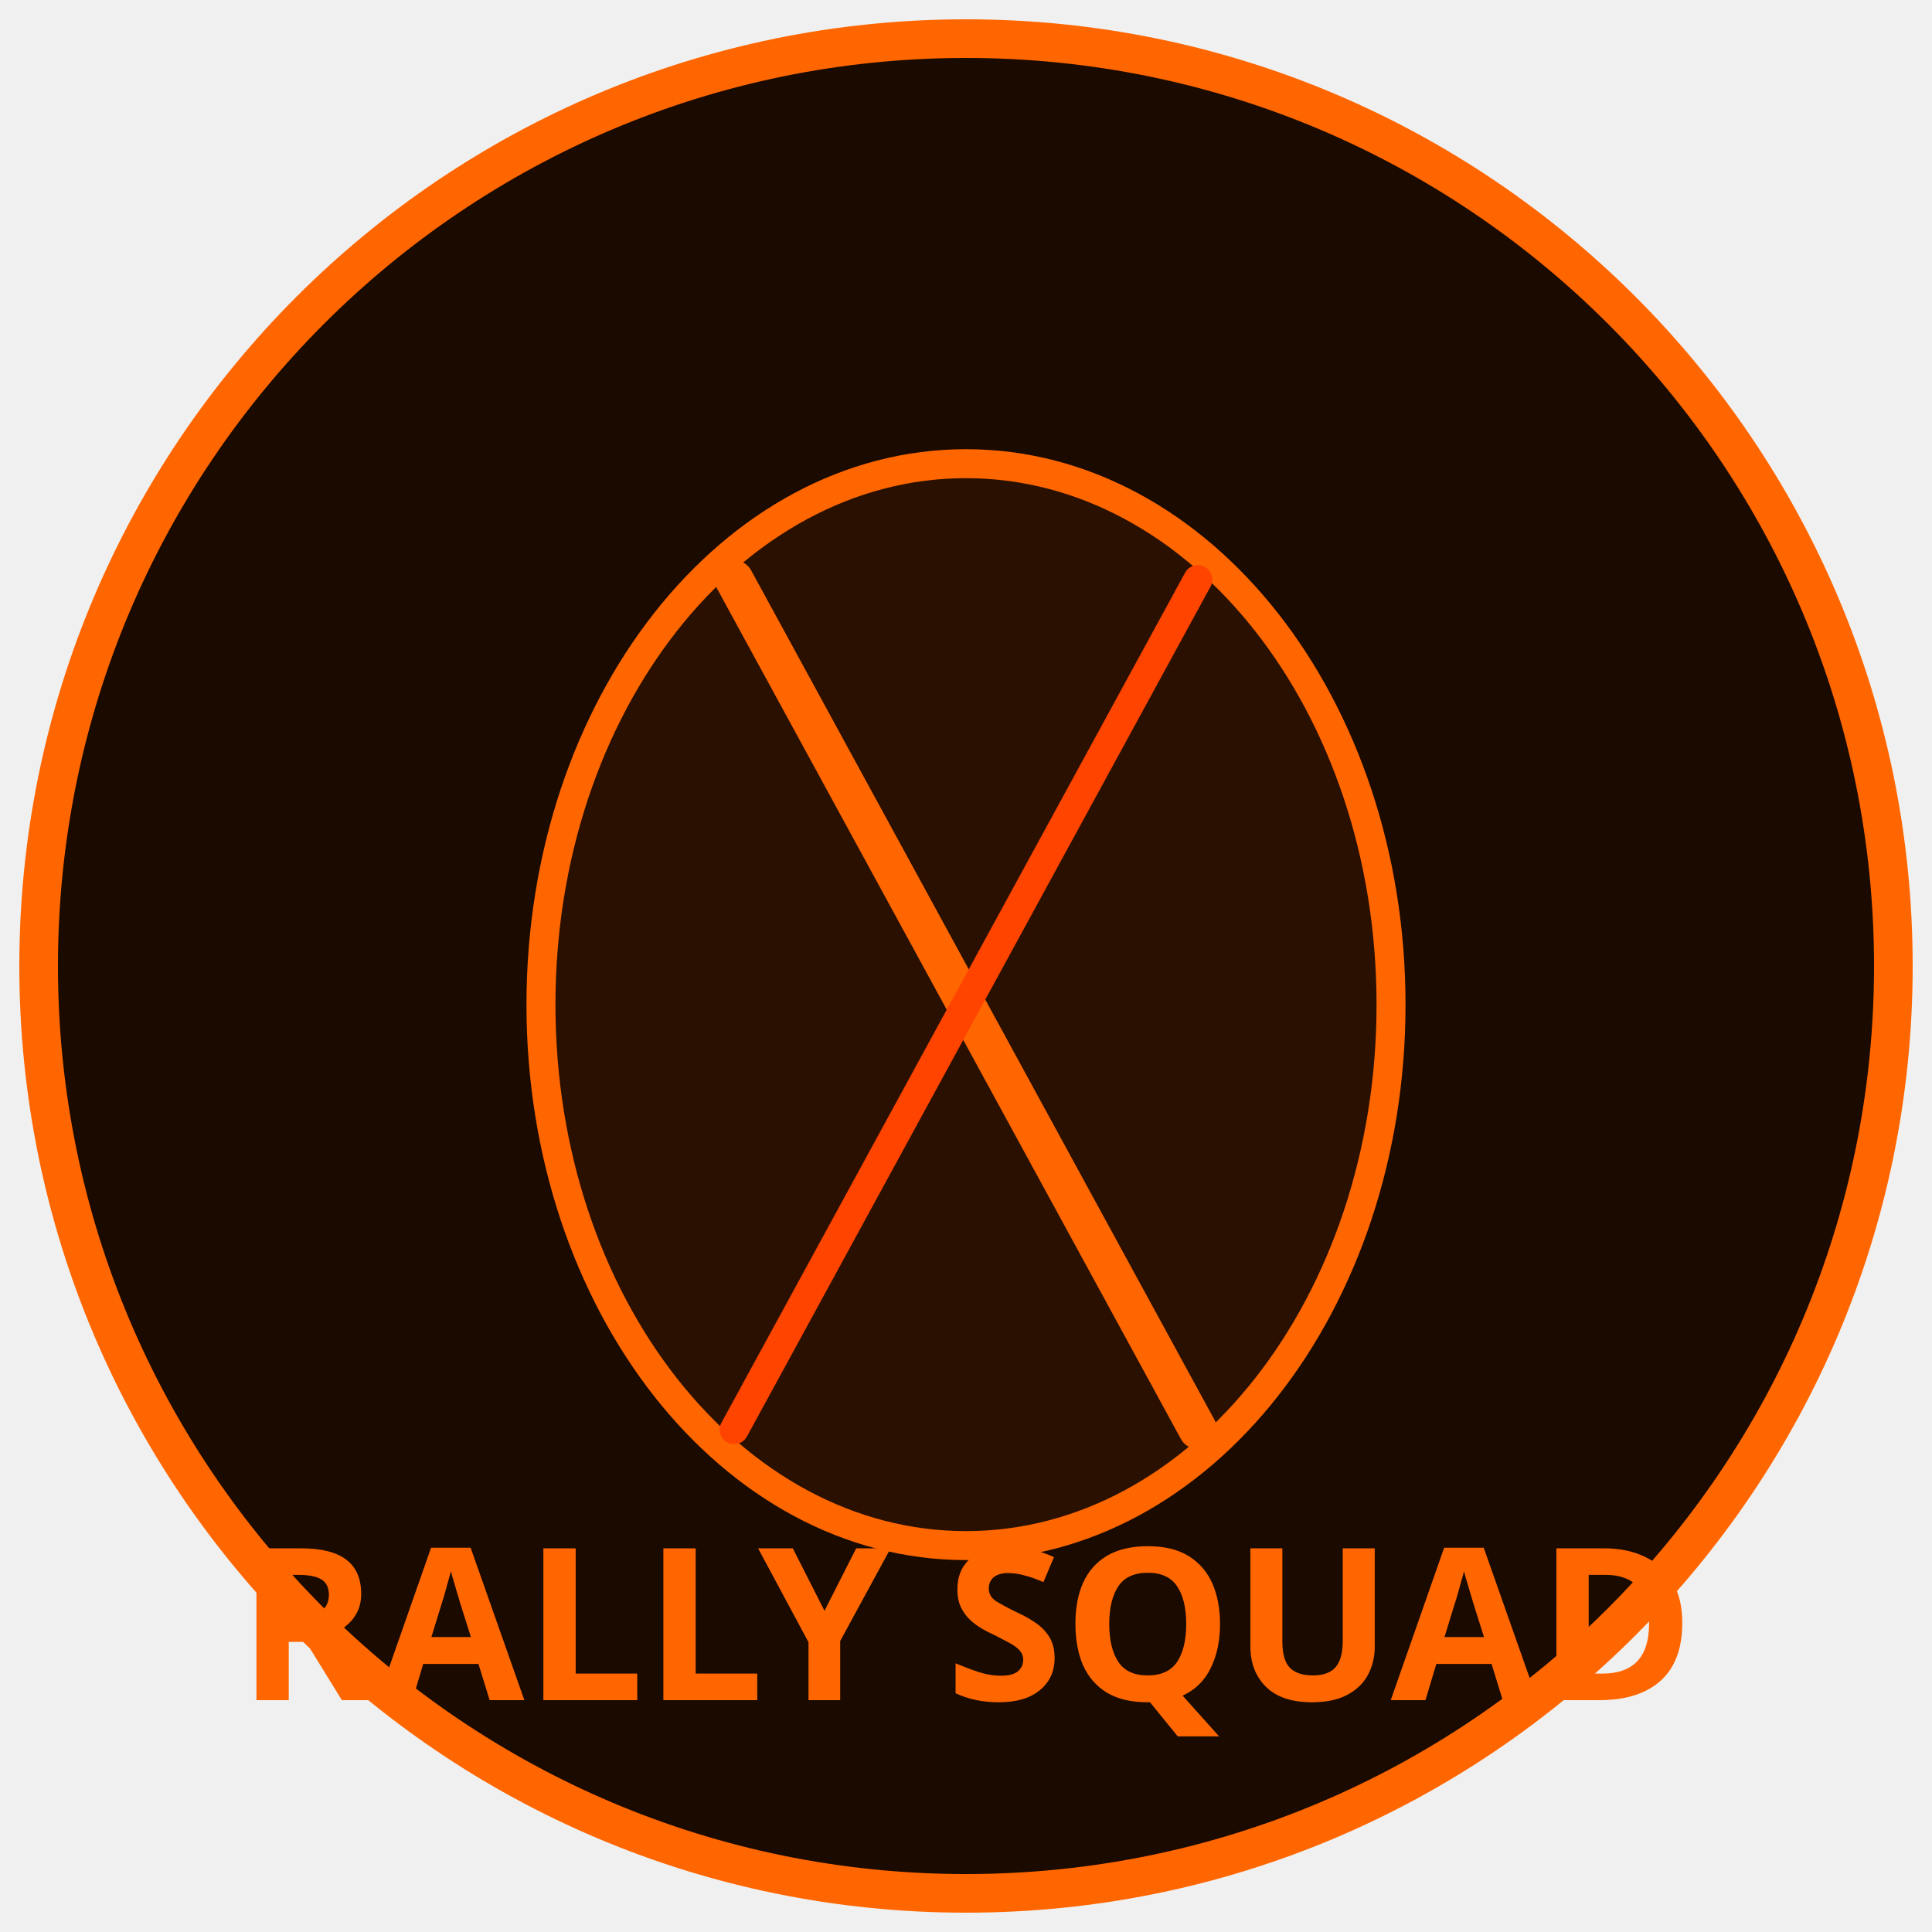
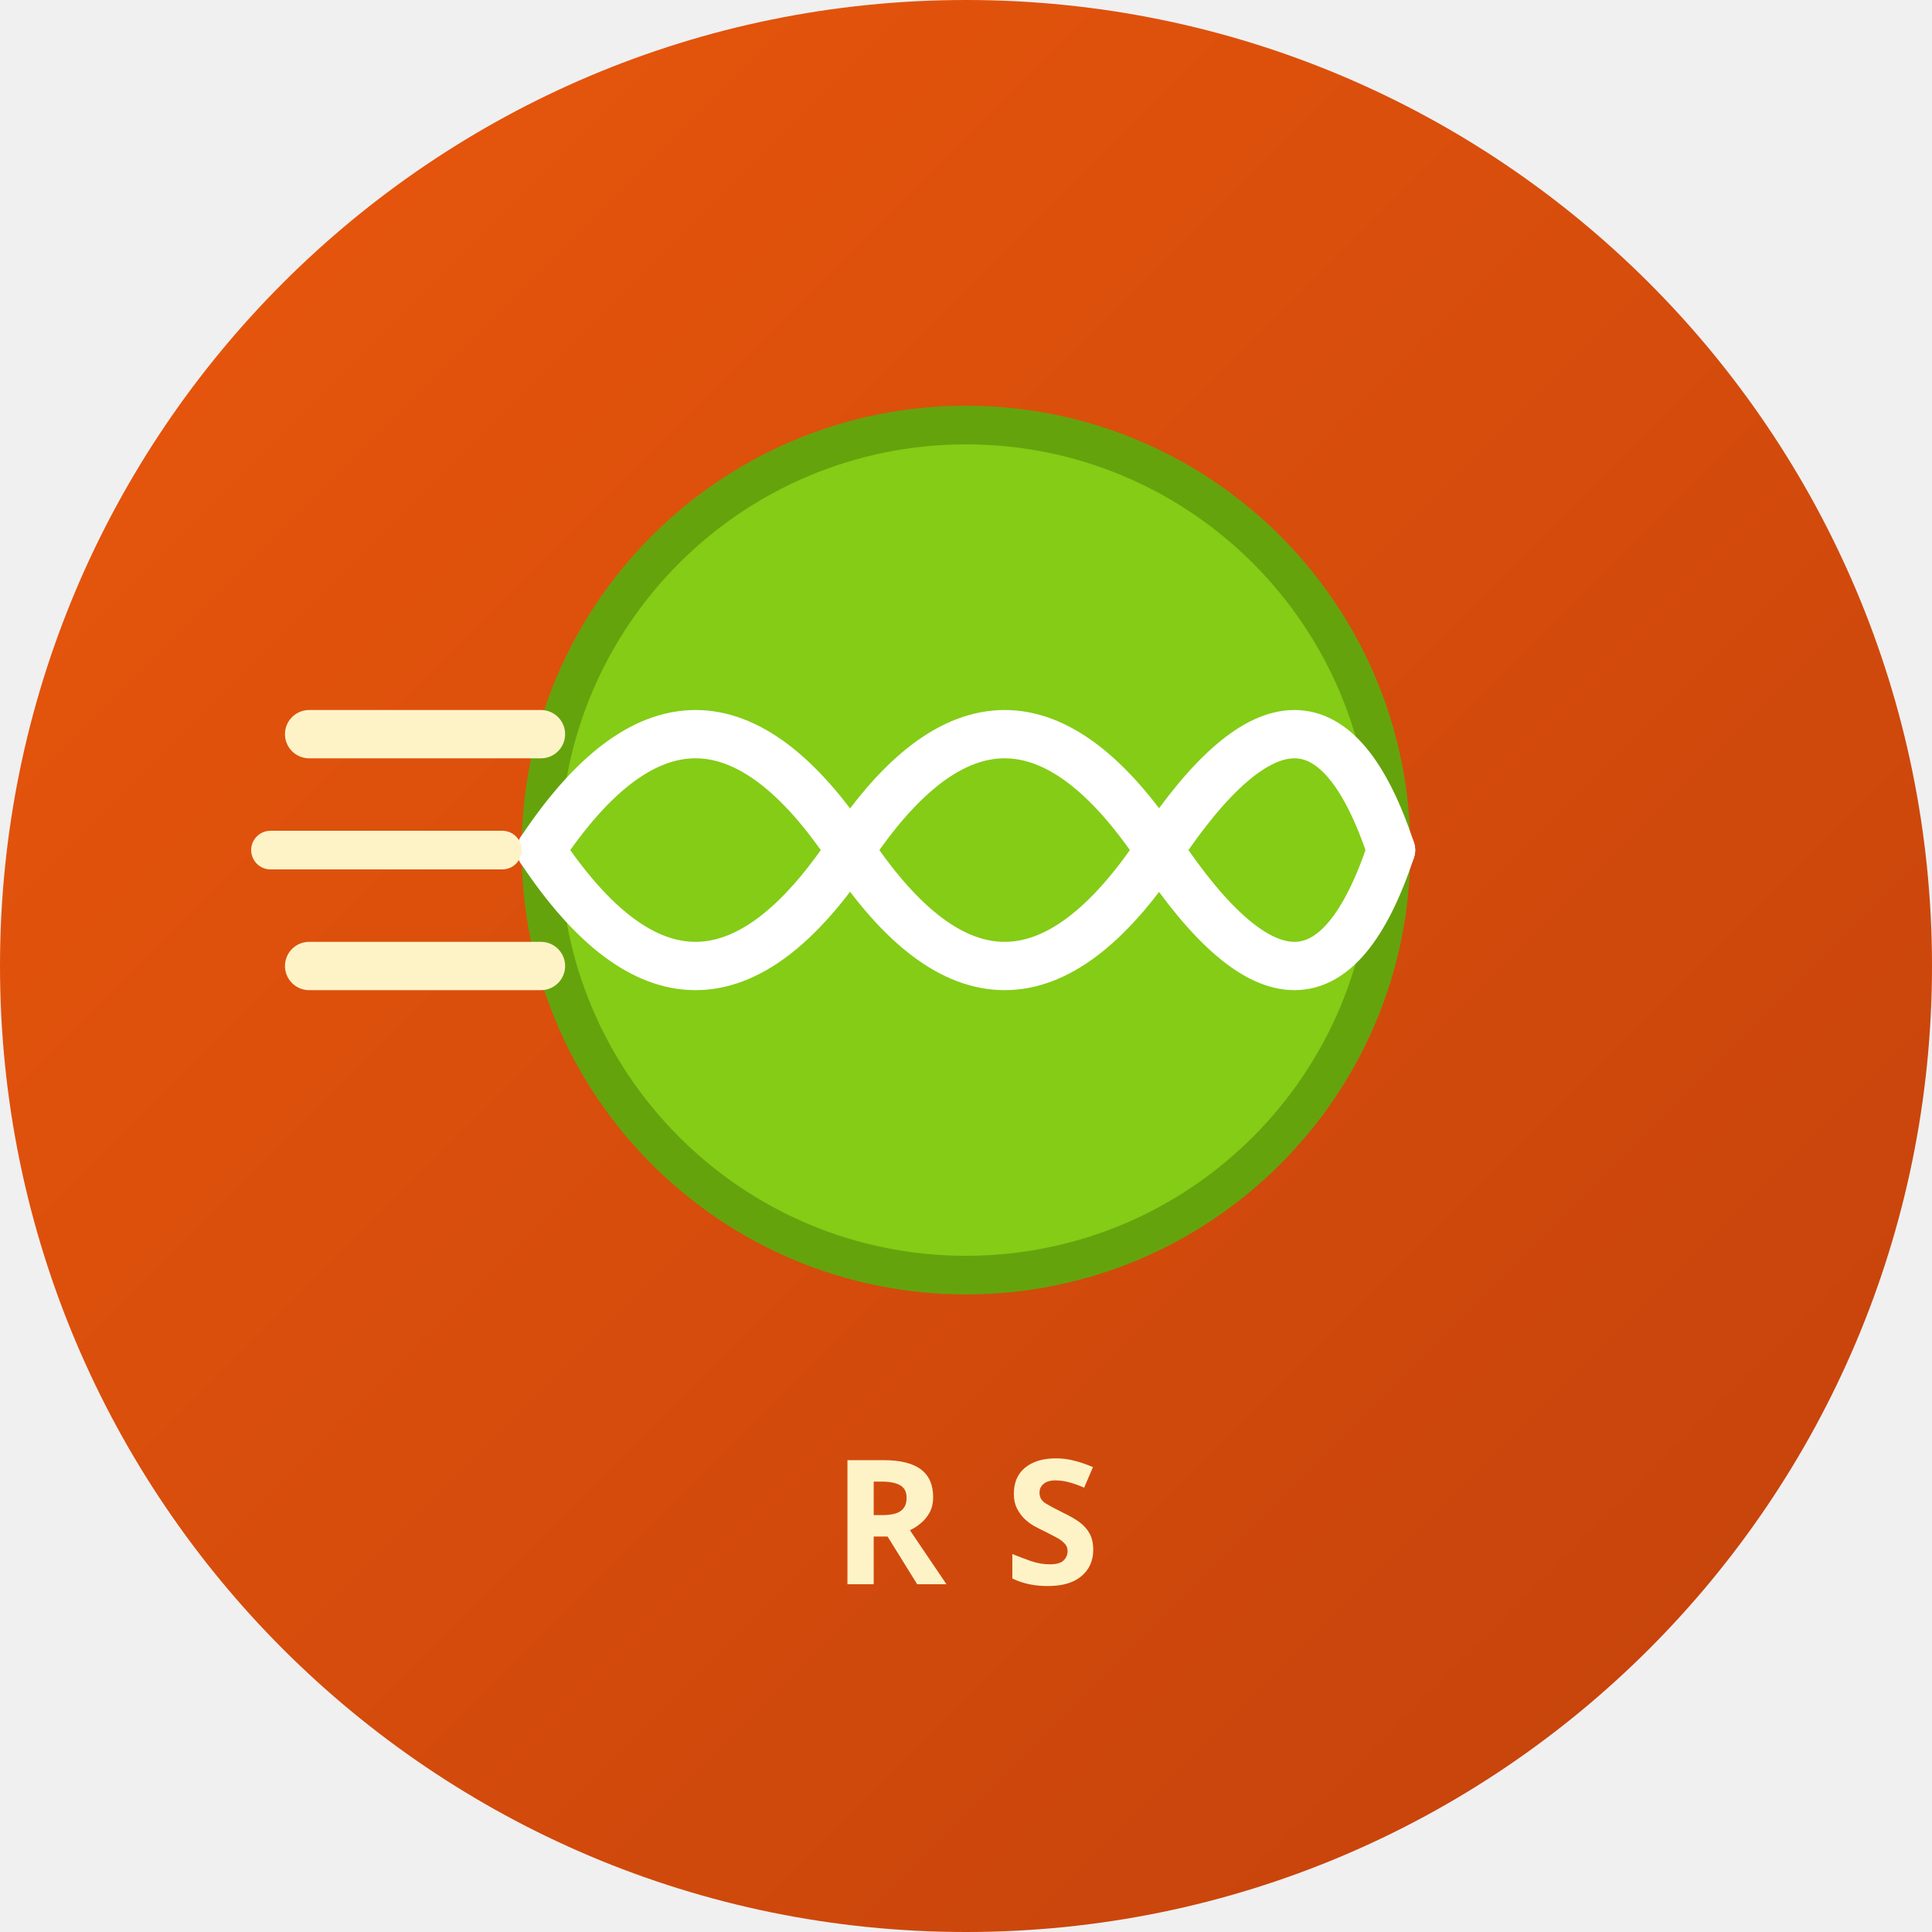
<svg xmlns="http://www.w3.org/2000/svg" viewBox="0 0 100 100">
-   <circle cx="50" cy="50" r="48" fill="#1a0a00" stroke="#ff6600" stroke-width="2" />
-   <ellipse cx="50" cy="52" rx="22" ry="28" fill="#2a1000" stroke="#ff6600" stroke-width="1.5" />
-   <line x1="38" y1="30" x2="62" y2="74" stroke="#ff6600" stroke-width="2" stroke-linecap="round" />
-   <line x1="38" y1="74" x2="62" y2="30" stroke="#ff4400" stroke-width="1.5" stroke-linecap="round" />
-   <text x="50" y="88" text-anchor="middle" font-family="Arial Black,sans-serif" font-size="11" font-weight="900" fill="#ff6600">RALLY SQUAD</text>
+   <defs>
+     <linearGradient id="bg" x1="0%" y1="0%" x2="100%" y2="100%">
+       <stop offset="0%" stop-color="#ea580c" />
+       <stop offset="100%" stop-color="#c2410c" />
+     </linearGradient>
+   </defs>
+   <circle cx="50" cy="50" r="50" fill="url(#bg)" />
+   <circle cx="50" cy="44" r="22" fill="#84cc16" stroke="#65a30d" stroke-width="2" />
+   <path d="M28,44 Q36,32 44,44 Q52,56 60,44 Q68,32 72,44" fill="none" stroke="#fff" stroke-width="2.5" stroke-linecap="round" />
+   <path d="M28,44 Q36,56 44,44 Q52,32 60,44 Q68,56 72,44" fill="none" stroke="#fff" stroke-width="2.5" stroke-linecap="round" />
+   <line x1="16" y1="38" x2="28" y2="38" stroke="#fef3c7" stroke-width="2.5" stroke-linecap="round" />
+   <line x1="14" y1="44" x2="26" y2="44" stroke="#fef3c7" stroke-width="2" stroke-linecap="round" />
+   <line x1="16" y1="50" x2="28" y2="50" stroke="#fef3c7" stroke-width="2.5" stroke-linecap="round" />
+   <text x="50" y="82" text-anchor="middle" font-family="Arial Black,sans-serif" font-size="9" font-weight="900" fill="#fef3c7" letter-spacing="3">RS</text>
</svg>
